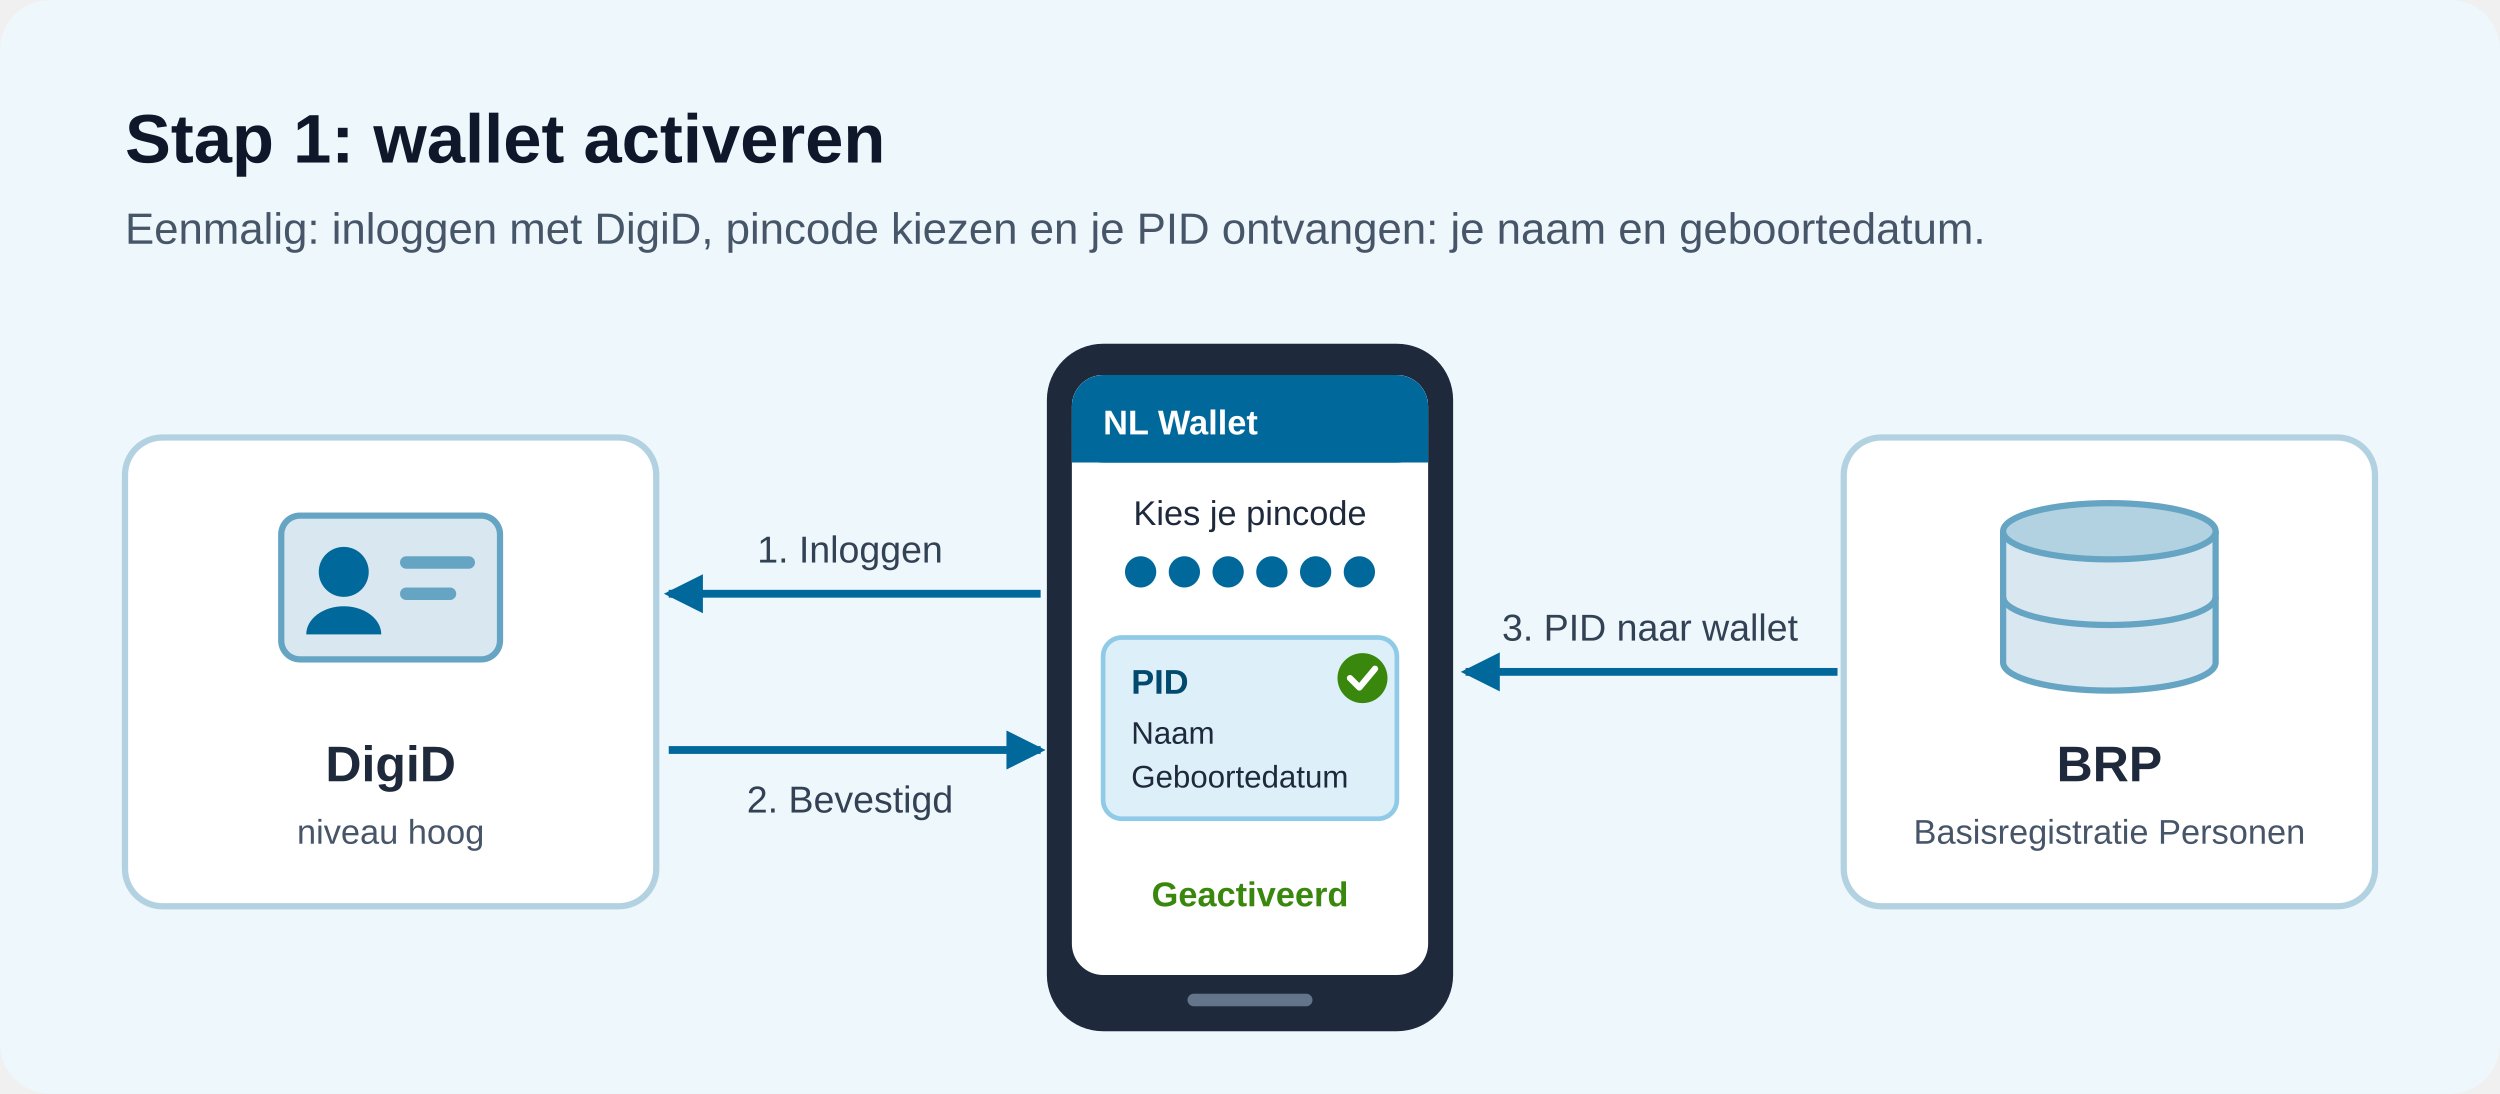
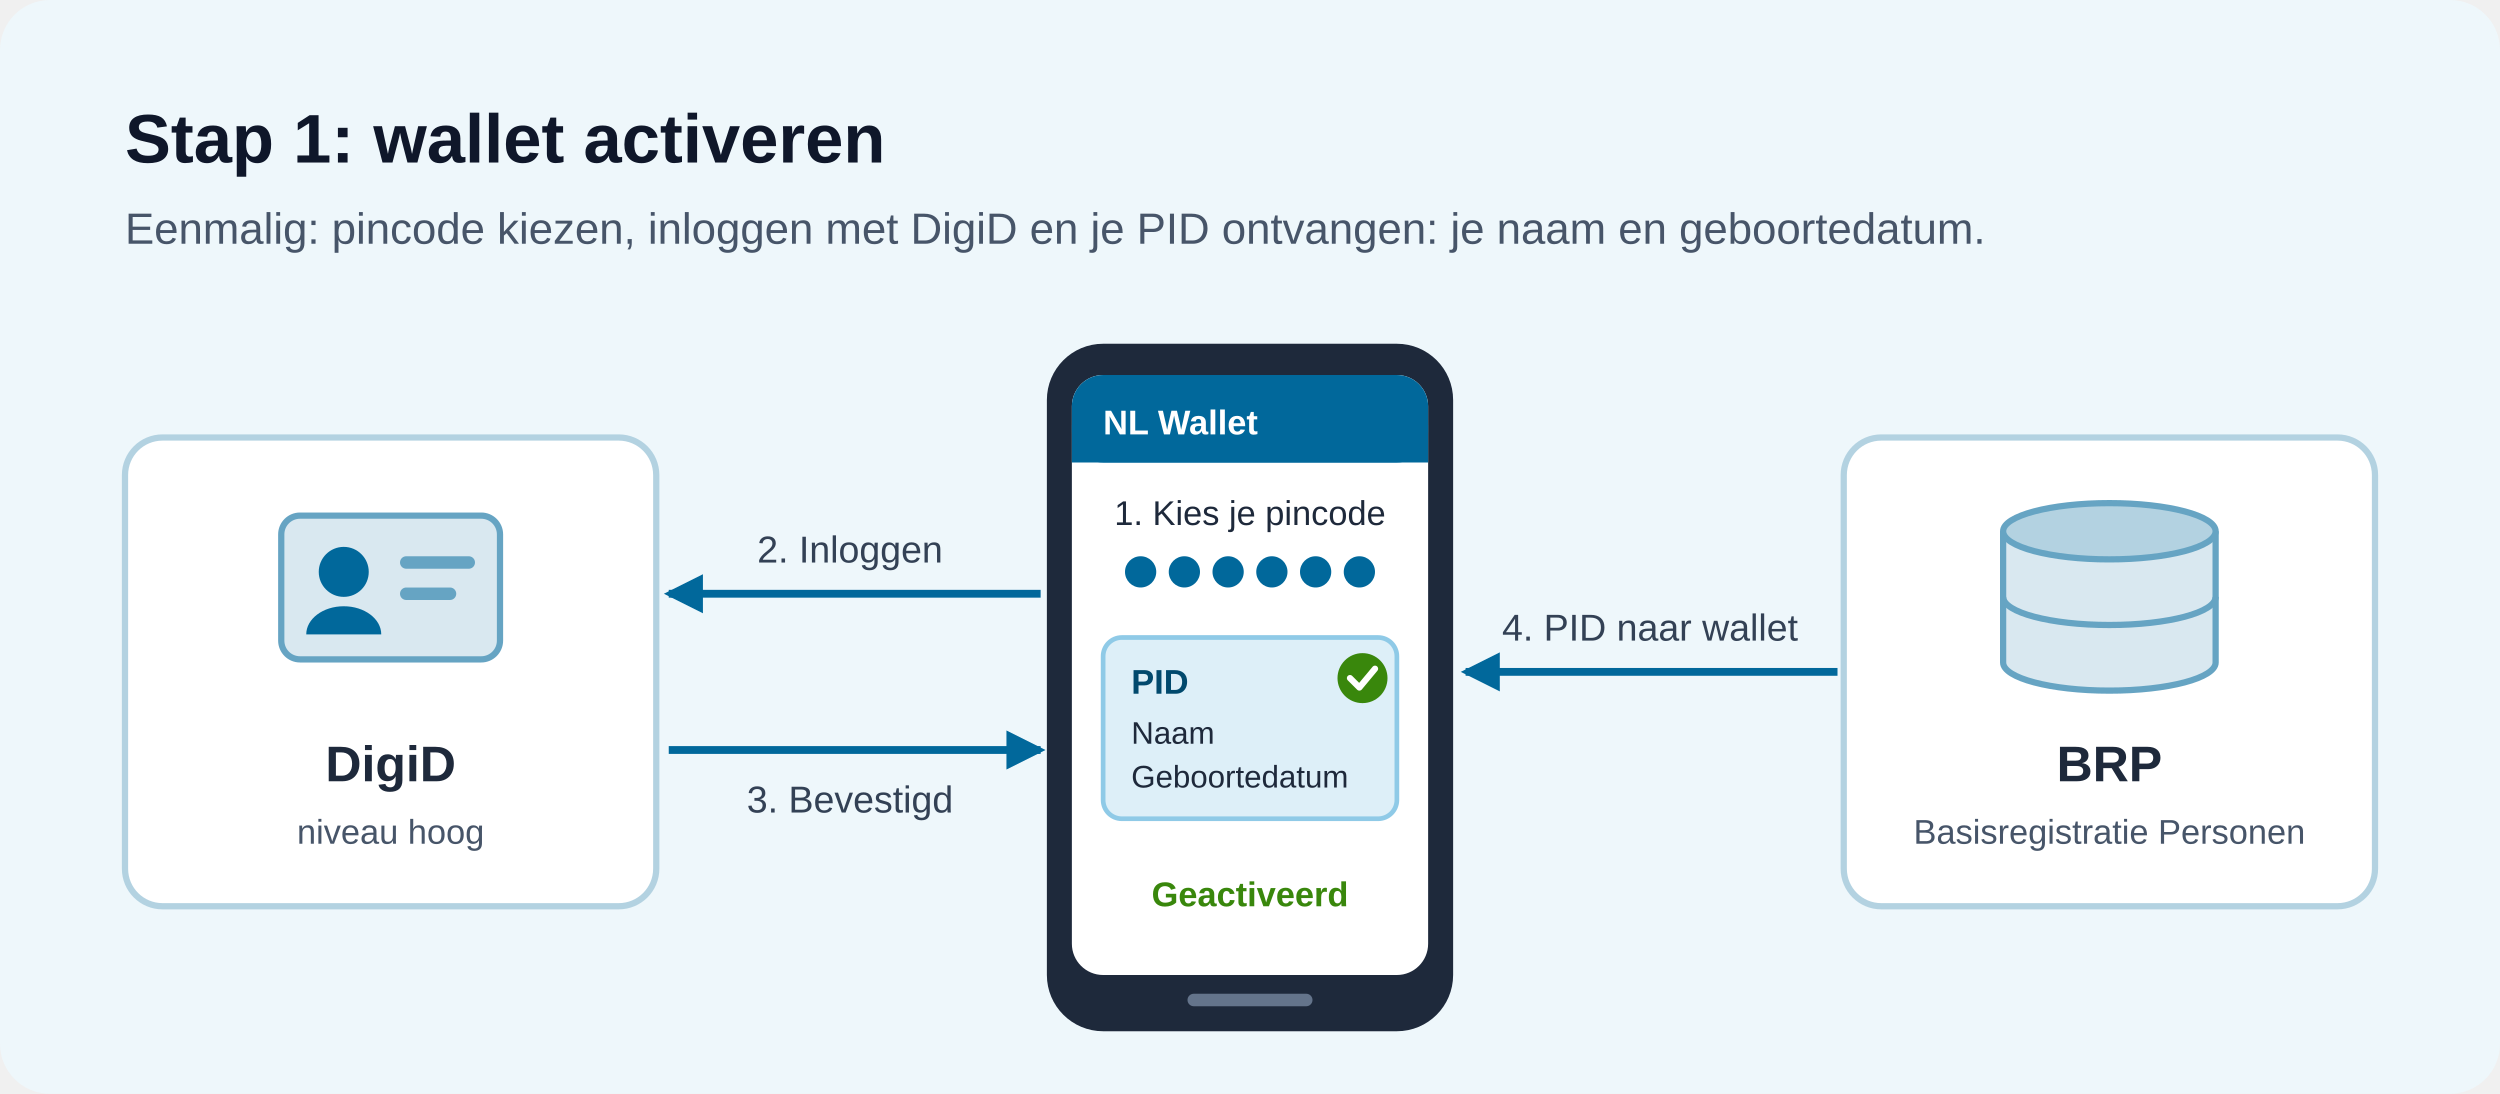
<svg xmlns="http://www.w3.org/2000/svg" viewBox="0 0 800 350" role="img" aria-labelledby="s1-title s1-desc">
  <defs>
    <marker id="arrow" viewBox="0 0 8 8" refX="7" refY="4" markerWidth="5" markerHeight="5" orient="auto-start-reverse">
      <path d="M0,0 L8,4 L0,8 z" fill="#01689b" />
    </marker>
  </defs>
  <g font-family="RijksoverheidSansWebText, 'Segoe UI', Arial, sans-serif">
    <rect width="800" height="350" rx="16" fill="#eef7fb" />
    <text x="40" y="52" font-size="22" font-weight="700" fill="#0f172a">Stap 1: wallet activeren</text>
-     <text x="40" y="78" font-size="14" fill="#475569">Eenmalig: inloggen met DigiD, pincode kiezen en je PID ontvangen: je naam en geboortedatum.</text>
+     <text x="40" y="78" font-size="14" fill="#475569">Eenmalig: pincode kiezen, inloggen met DigiD en je PID ontvangen: je naam en geboortedatum.</text>
    <rect x="40" y="140" width="170" height="150" rx="12" fill="#ffffff" stroke="#b3d2e1" stroke-width="2" />
    <rect x="90" y="165" width="70" height="46" rx="6" fill="#d9e8f0" stroke="#66a4c3" stroke-width="2" />
    <circle cx="110" cy="183" r="8" fill="#01689b" />
    <path d="M98,203 a12,9 0 0 1 24,0 z" fill="#01689b" />
    <rect x="128" y="178" width="24" height="4" rx="2" fill="#66a4c3" />
    <rect x="128" y="188" width="18" height="4" rx="2" fill="#66a4c3" />
    <text x="125" y="250" font-size="16" font-weight="700" fill="#1e293b" text-anchor="middle">DigiD</text>
    <text x="125" y="270" font-size="11" fill="#475569" text-anchor="middle">niveau hoog</text>
    <line x1="333" y1="190" x2="214" y2="190" stroke="#01689b" stroke-width="2.5" marker-end="url(#arrow)" />
-     <text x="272" y="180" font-size="12" fill="#334155" text-anchor="middle">1. Inloggen</text>
+     <text x="272" y="180" font-size="12" fill="#334155" text-anchor="middle">2. Inloggen</text>
    <line x1="214" y1="240" x2="333" y2="240" stroke="#01689b" stroke-width="2.5" marker-end="url(#arrow)" />
-     <text x="272" y="260" font-size="12" fill="#334155" text-anchor="middle">2. Bevestigd</text>
+     <text x="272" y="260" font-size="12" fill="#334155" text-anchor="middle">3. Bevestigd</text>
    <rect x="335" y="110" width="130" height="220" rx="18" fill="#1e293b" />
    <rect x="343" y="120" width="114" height="192" rx="10" fill="#ffffff" />
    <rect x="343" y="120" width="114" height="28" rx="10" fill="#01689b" />
    <rect x="343" y="136" width="114" height="12" fill="#01689b" />
    <text x="353" y="139" font-size="11" font-weight="700" fill="#ffffff">NL Wallet</text>
    <rect x="380" y="318" width="40" height="4" rx="2" fill="#64748b" />
-     <text x="400" y="168" font-size="11" fill="#1e293b" text-anchor="middle">Kies je pincode</text>
+     <text x="400" y="168" font-size="11" fill="#1e293b" text-anchor="middle">1. Kies je pincode</text>
    <g fill="#01689b">
      <circle cx="365" cy="183" r="5" />
      <circle cx="379" cy="183" r="5" />
      <circle cx="393" cy="183" r="5" />
      <circle cx="407" cy="183" r="5" />
      <circle cx="421" cy="183" r="5" />
      <circle cx="435" cy="183" r="5" />
    </g>
    <rect x="353" y="204" width="94" height="58" rx="6" fill="#ddeff8" stroke="#8fcae7" stroke-width="1.5" />
    <text x="362" y="222" font-size="11" font-weight="700" fill="#01496d">PID</text>
    <text x="362" y="238" font-size="10" fill="#1e293b">Naam</text>
    <text x="362" y="252" font-size="10" fill="#1e293b">Geboortedatum</text>
    <circle cx="436" cy="217" r="8" fill="#39870c" />
    <path d="M432,217 l3,3 l5,-6" fill="none" stroke="#ffffff" stroke-width="2" stroke-linecap="round" stroke-linejoin="round" />
    <text x="400" y="290" font-size="11" font-weight="700" fill="#39870c" text-anchor="middle">Geactiveerd</text>
    <line x1="588" y1="215" x2="469" y2="215" stroke="#01689b" stroke-width="2.5" marker-end="url(#arrow)" />
-     <text x="528" y="205" font-size="12" fill="#334155" text-anchor="middle">3. PID naar wallet</text>
+     <text x="528" y="205" font-size="12" fill="#334155" text-anchor="middle">4. PID naar wallet</text>
    <rect x="590" y="140" width="170" height="150" rx="12" fill="#ffffff" stroke="#b3d2e1" stroke-width="2" />
    <path d="M641,170 v42 a34,9 0 0 0 68,0 v-42" fill="#d9e8f0" stroke="#66a4c3" stroke-width="2" />
    <path d="M641,191 a34,9 0 0 0 68,0" fill="none" stroke="#66a4c3" stroke-width="2" />
    <ellipse cx="675" cy="170" rx="34" ry="9" fill="#b3d2e1" stroke="#66a4c3" stroke-width="2" />
    <text x="675" y="250" font-size="16" font-weight="700" fill="#1e293b" text-anchor="middle">BRP</text>
    <text x="675" y="270" font-size="11" fill="#475569" text-anchor="middle">Basisregistratie Personen</text>
  </g>
</svg>
